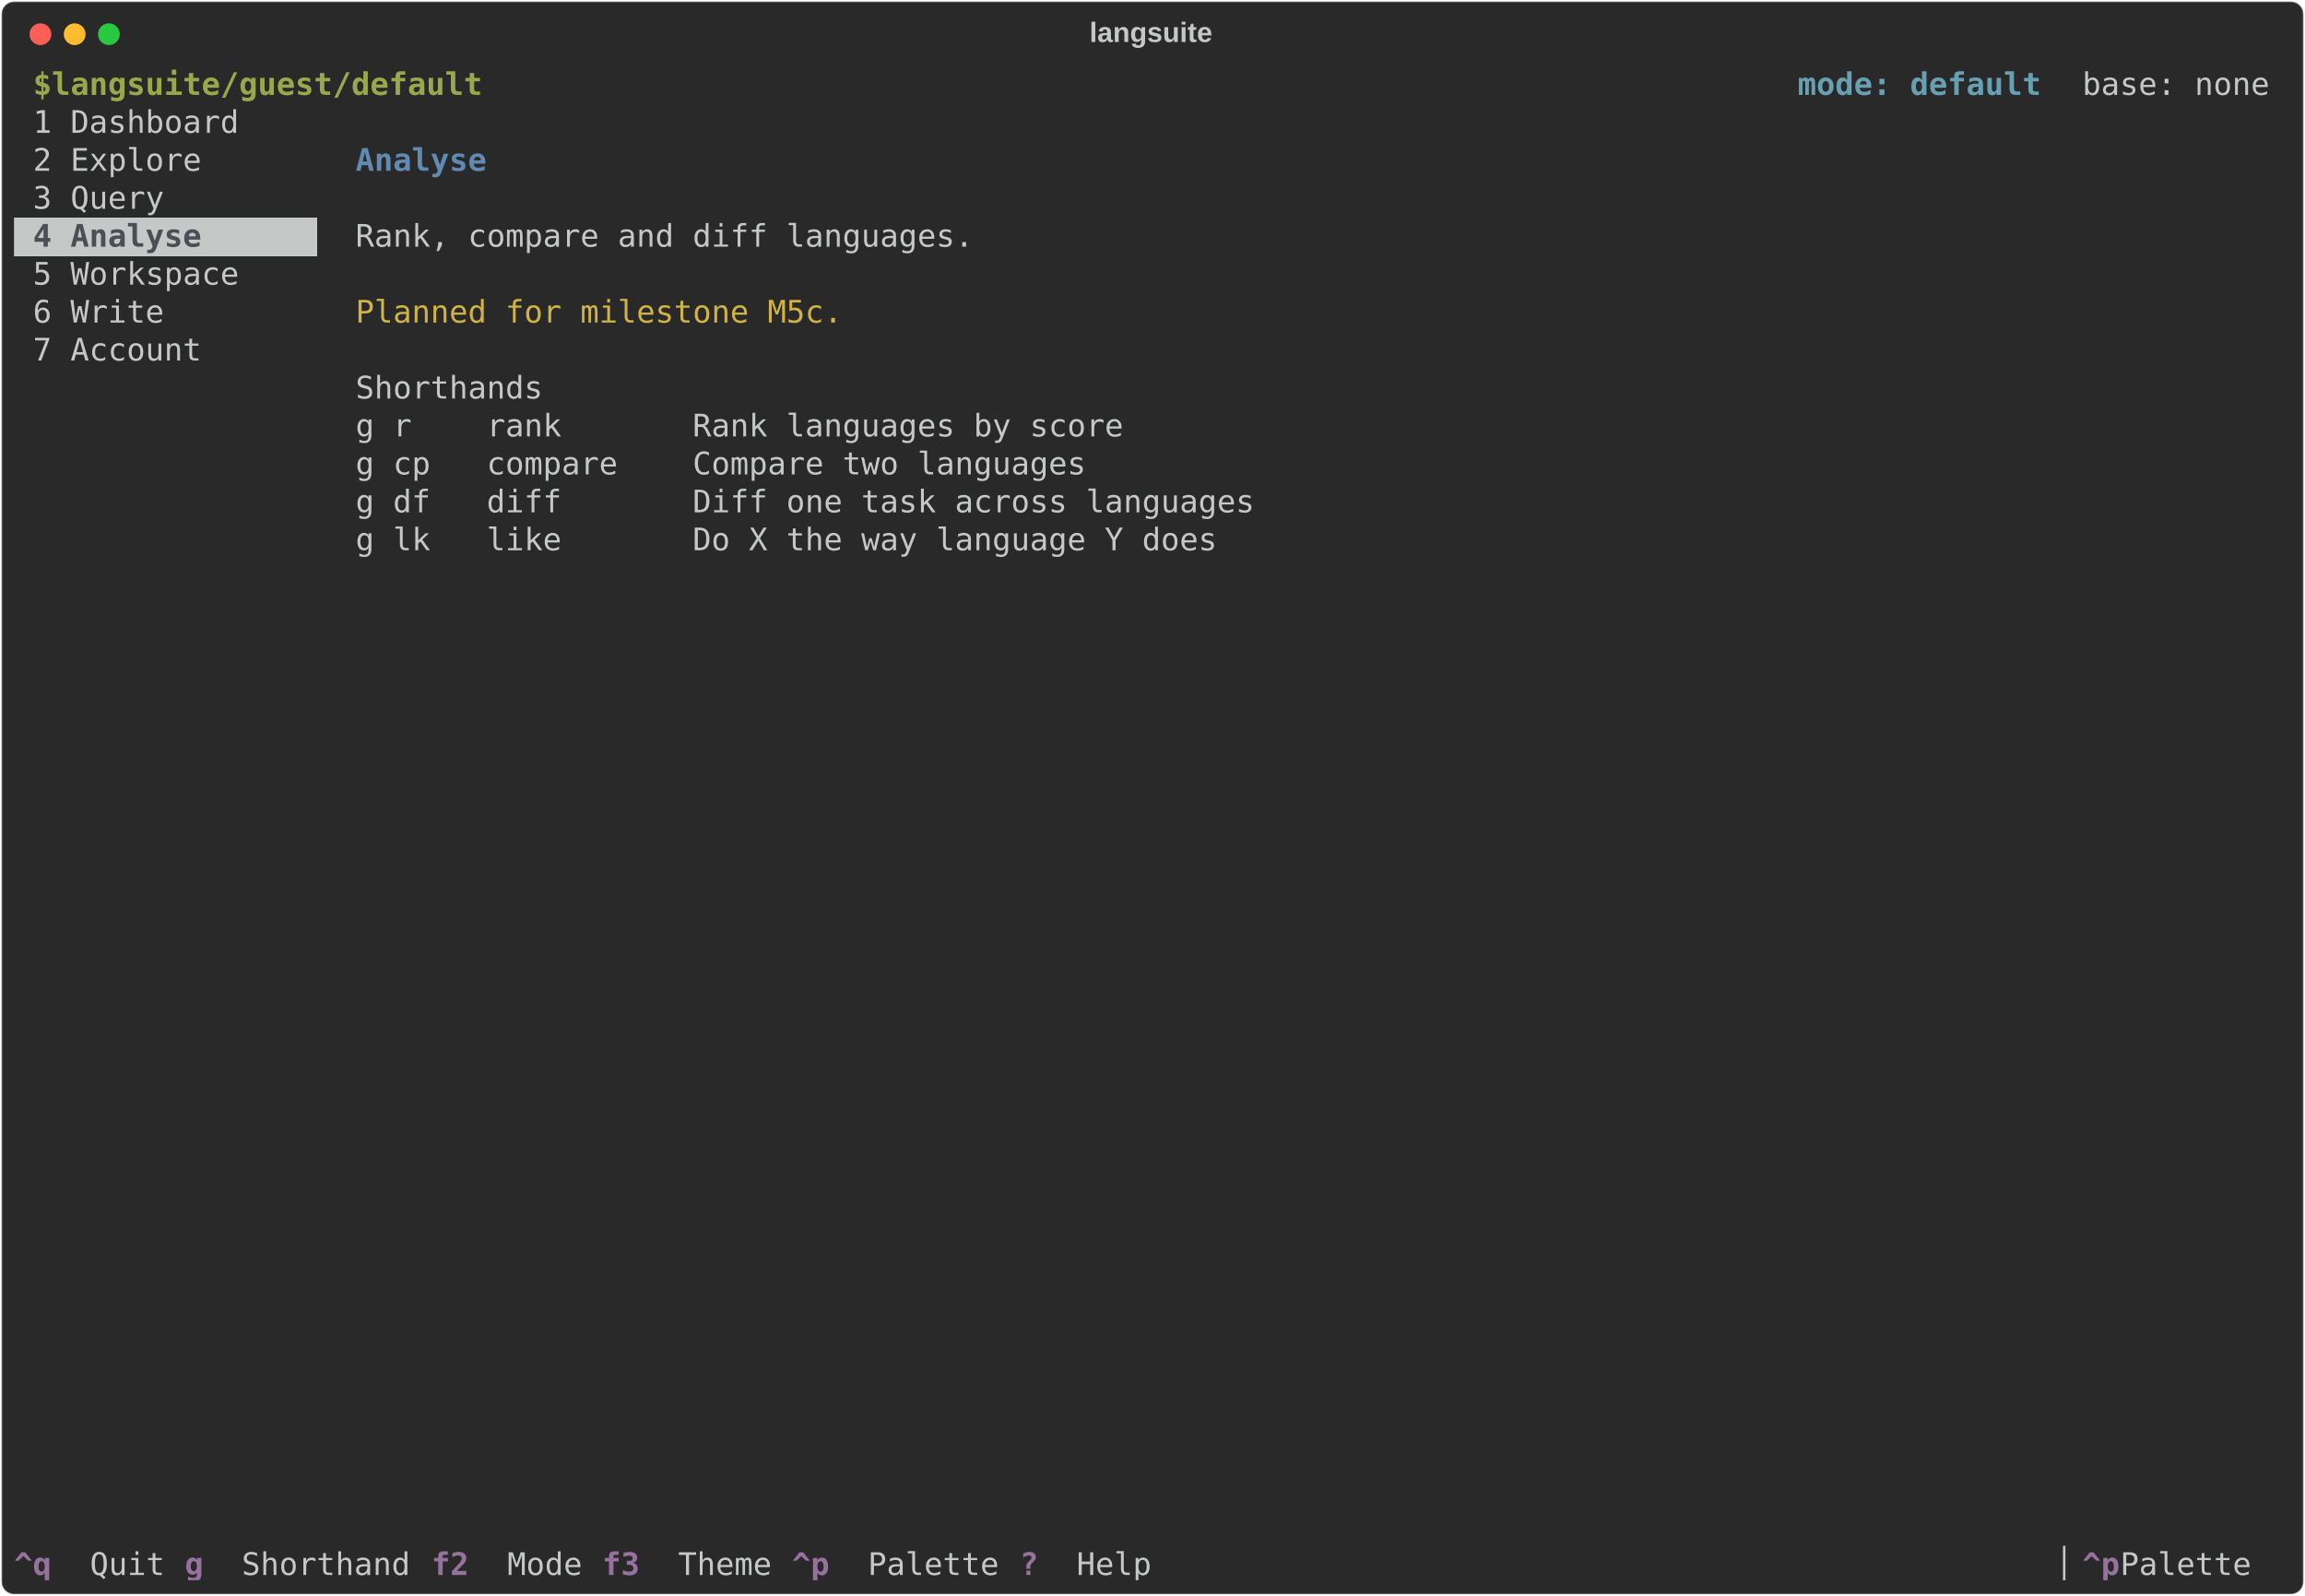
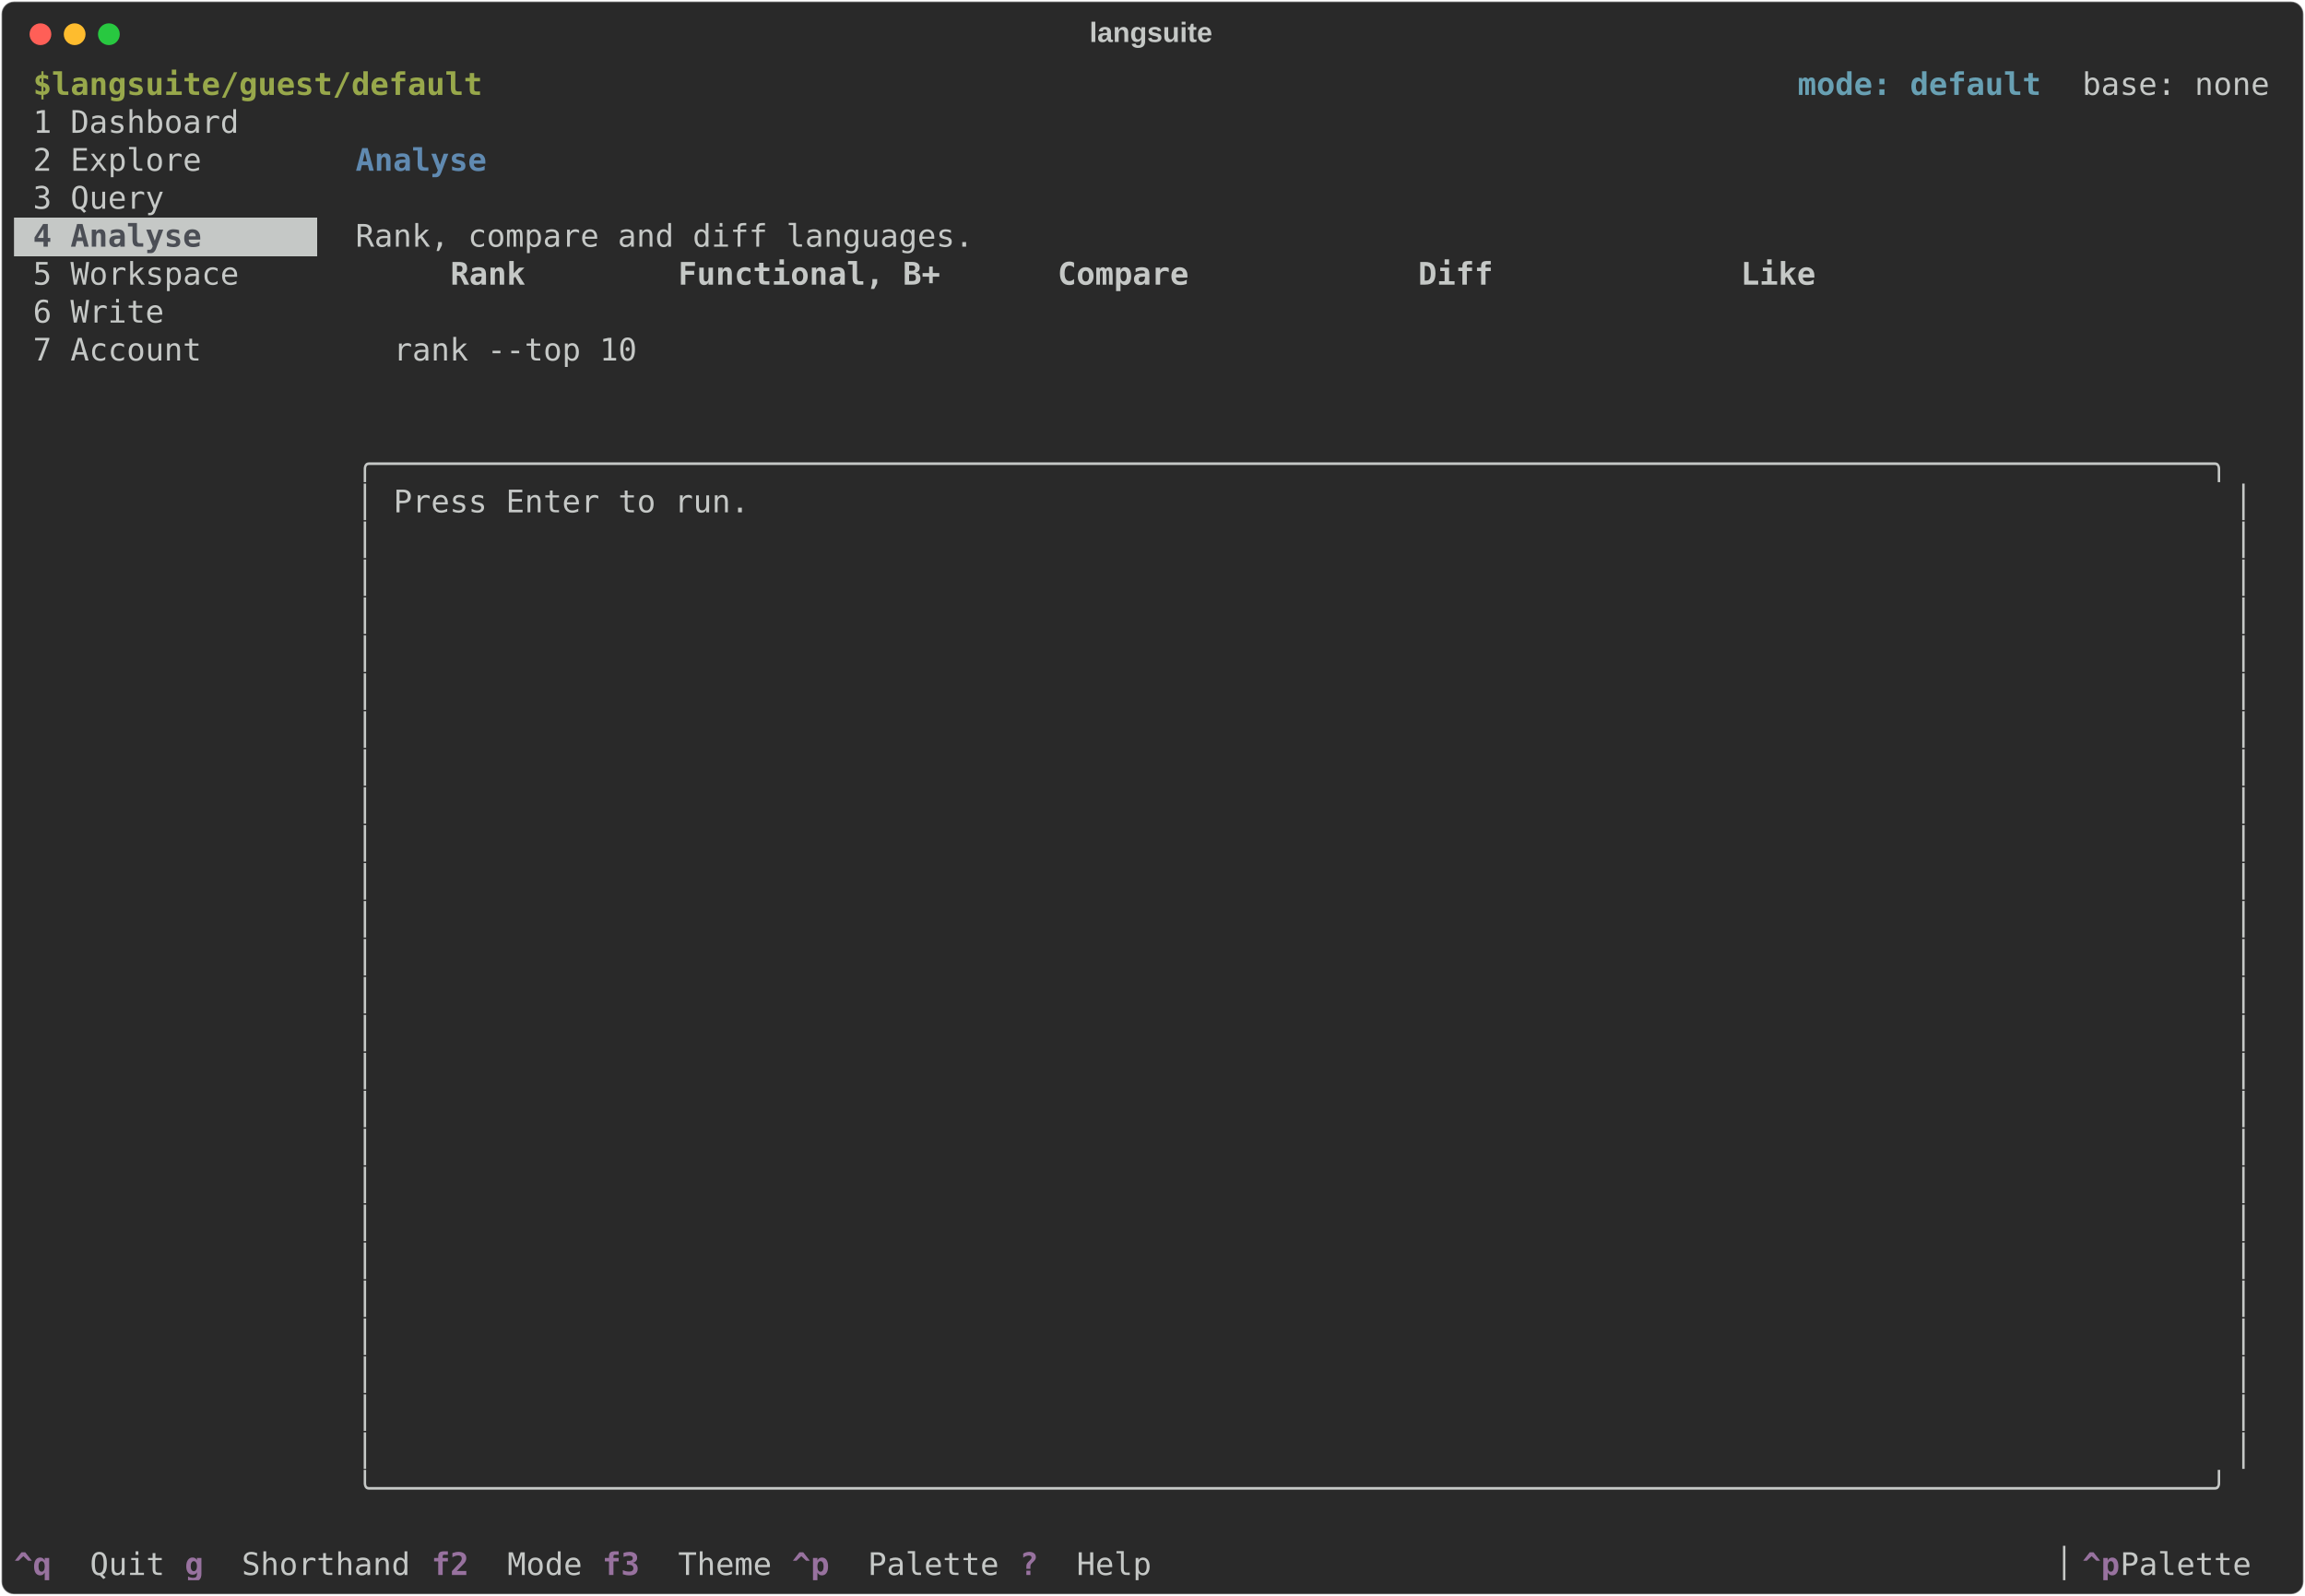
<svg xmlns="http://www.w3.org/2000/svg" class="rich-terminal" viewBox="0 0 1482 1026.0">
  <style>

    @font-face {
        font-family: "Fira Code";
        src: local("FiraCode-Regular"),
                url("https://cdnjs.cloudflare.com/ajax/libs/firacode/6.2.0/woff2/FiraCode-Regular.woff2") format("woff2"),
                url("https://cdnjs.cloudflare.com/ajax/libs/firacode/6.2.0/woff/FiraCode-Regular.woff") format("woff");
        font-style: normal;
        font-weight: 400;
    }
    @font-face {
        font-family: "Fira Code";
        src: local("FiraCode-Bold"),
                url("https://cdnjs.cloudflare.com/ajax/libs/firacode/6.2.0/woff2/FiraCode-Bold.woff2") format("woff2"),
                url("https://cdnjs.cloudflare.com/ajax/libs/firacode/6.2.0/woff/FiraCode-Bold.woff") format("woff");
        font-style: bold;
        font-weight: 700;
    }

    .terminal-matrix {
        font-family: Fira Code, monospace;
        font-size: 20px;
        line-height: 24.4px;
        font-variant-east-asian: full-width;
    }

    .terminal-title {
        font-size: 18px;
        font-weight: bold;
        font-family: arial;
    }

    .terminal-r1 { fill: #c5c8c6 }
.terminal-r2 { fill: #98a84b;font-weight: bold }
.terminal-r3 { fill: #68a0b3;font-weight: bold }
.terminal-r4 { fill: #608ab1;font-weight: bold }
.terminal-r5 { fill: #4b4e55;font-weight: bold }
- .terminal-r6 { fill: #d0b344 }
+ .terminal-r6 { fill: #c5c8c6;font-weight: bold }
.terminal-r7 { fill: #98729f;font-weight: bold }
    </style>
  <defs>
    <clipPath id="terminal-clip-terminal">
      <rect x="0" y="0" width="1463.0" height="975.0" />
    </clipPath>
    <clipPath id="terminal-line-0">
      <rect x="0" y="1.5" width="1464" height="24.65" />
    </clipPath>
    <clipPath id="terminal-line-1">
      <rect x="0" y="25.9" width="1464" height="24.65" />
    </clipPath>
    <clipPath id="terminal-line-2">
      <rect x="0" y="50.3" width="1464" height="24.65" />
    </clipPath>
    <clipPath id="terminal-line-3">
      <rect x="0" y="74.7" width="1464" height="24.65" />
    </clipPath>
    <clipPath id="terminal-line-4">
      <rect x="0" y="99.1" width="1464" height="24.65" />
    </clipPath>
    <clipPath id="terminal-line-5">
      <rect x="0" y="123.5" width="1464" height="24.65" />
    </clipPath>
    <clipPath id="terminal-line-6">
      <rect x="0" y="147.9" width="1464" height="24.65" />
    </clipPath>
    <clipPath id="terminal-line-7">
      <rect x="0" y="172.3" width="1464" height="24.65" />
    </clipPath>
    <clipPath id="terminal-line-8">
      <rect x="0" y="196.7" width="1464" height="24.65" />
    </clipPath>
    <clipPath id="terminal-line-9">
      <rect x="0" y="221.1" width="1464" height="24.65" />
    </clipPath>
    <clipPath id="terminal-line-10">
      <rect x="0" y="245.5" width="1464" height="24.65" />
    </clipPath>
    <clipPath id="terminal-line-11">
      <rect x="0" y="269.9" width="1464" height="24.65" />
    </clipPath>
    <clipPath id="terminal-line-12">
      <rect x="0" y="294.3" width="1464" height="24.65" />
    </clipPath>
    <clipPath id="terminal-line-13">
      <rect x="0" y="318.7" width="1464" height="24.65" />
    </clipPath>
    <clipPath id="terminal-line-14">
      <rect x="0" y="343.1" width="1464" height="24.65" />
    </clipPath>
    <clipPath id="terminal-line-15">
      <rect x="0" y="367.5" width="1464" height="24.65" />
    </clipPath>
    <clipPath id="terminal-line-16">
      <rect x="0" y="391.9" width="1464" height="24.65" />
    </clipPath>
    <clipPath id="terminal-line-17">
      <rect x="0" y="416.3" width="1464" height="24.65" />
    </clipPath>
    <clipPath id="terminal-line-18">
      <rect x="0" y="440.7" width="1464" height="24.65" />
    </clipPath>
    <clipPath id="terminal-line-19">
      <rect x="0" y="465.1" width="1464" height="24.65" />
    </clipPath>
    <clipPath id="terminal-line-20">
      <rect x="0" y="489.5" width="1464" height="24.65" />
    </clipPath>
    <clipPath id="terminal-line-21">
      <rect x="0" y="513.9" width="1464" height="24.65" />
    </clipPath>
    <clipPath id="terminal-line-22">
      <rect x="0" y="538.3" width="1464" height="24.65" />
    </clipPath>
    <clipPath id="terminal-line-23">
      <rect x="0" y="562.7" width="1464" height="24.65" />
    </clipPath>
    <clipPath id="terminal-line-24">
      <rect x="0" y="587.1" width="1464" height="24.65" />
    </clipPath>
    <clipPath id="terminal-line-25">
      <rect x="0" y="611.5" width="1464" height="24.65" />
    </clipPath>
    <clipPath id="terminal-line-26">
      <rect x="0" y="635.9" width="1464" height="24.65" />
    </clipPath>
    <clipPath id="terminal-line-27">
      <rect x="0" y="660.3" width="1464" height="24.65" />
    </clipPath>
    <clipPath id="terminal-line-28">
      <rect x="0" y="684.7" width="1464" height="24.65" />
    </clipPath>
    <clipPath id="terminal-line-29">
      <rect x="0" y="709.1" width="1464" height="24.65" />
    </clipPath>
    <clipPath id="terminal-line-30">
      <rect x="0" y="733.5" width="1464" height="24.65" />
    </clipPath>
    <clipPath id="terminal-line-31">
      <rect x="0" y="757.9" width="1464" height="24.65" />
    </clipPath>
    <clipPath id="terminal-line-32">
      <rect x="0" y="782.3" width="1464" height="24.65" />
    </clipPath>
    <clipPath id="terminal-line-33">
      <rect x="0" y="806.7" width="1464" height="24.65" />
    </clipPath>
    <clipPath id="terminal-line-34">
      <rect x="0" y="831.1" width="1464" height="24.65" />
    </clipPath>
    <clipPath id="terminal-line-35">
      <rect x="0" y="855.5" width="1464" height="24.65" />
    </clipPath>
    <clipPath id="terminal-line-36">
      <rect x="0" y="879.9" width="1464" height="24.65" />
    </clipPath>
    <clipPath id="terminal-line-37">
      <rect x="0" y="904.3" width="1464" height="24.65" />
    </clipPath>
    <clipPath id="terminal-line-38">
      <rect x="0" y="928.7" width="1464" height="24.65" />
    </clipPath>
  </defs>
  <rect fill="#292929" stroke="rgba(255,255,255,0.35)" stroke-width="1" x="1" y="1" width="1480" height="1024" rx="8" />
  <text class="terminal-title" fill="#c5c8c6" text-anchor="middle" x="740" y="27">langsuite</text>
  <g transform="translate(26,22)">
    <circle cx="0" cy="0" r="7" fill="#ff5f57" />
    <circle cx="22" cy="0" r="7" fill="#febc2e" />
    <circle cx="44" cy="0" r="7" fill="#28c840" />
  </g>
  <g transform="translate(9, 41)" clip-path="url(#terminal-clip-terminal)">
    <rect fill="#c5c8c6" x="0" y="99.1" width="12.2" height="24.65" shape-rendering="crispEdges" />
    <rect fill="#c5c8c6" x="12.2" y="99.1" width="109.8" height="24.65" shape-rendering="crispEdges" />
    <rect fill="#c5c8c6" x="122" y="99.1" width="73.2" height="24.65" shape-rendering="crispEdges" />
    <g class="terminal-matrix">
      <text class="terminal-r2" x="12.2" y="20" textLength="292.8" clip-path="url(#terminal-line-0)">$langsuite/guest/default</text>
      <text class="terminal-r3" x="1146.8" y="20" textLength="158.6" clip-path="url(#terminal-line-0)">mode: default</text>
      <text class="terminal-r1" x="1329.8" y="20" textLength="122" clip-path="url(#terminal-line-0)">base: none</text>
      <text class="terminal-r1" x="1464" y="20" textLength="12.2" clip-path="url(#terminal-line-0)">
</text>
      <text class="terminal-r1" x="12.2" y="44.4" textLength="134.2" clip-path="url(#terminal-line-1)">1 Dashboard</text>
      <text class="terminal-r1" x="1464" y="44.4" textLength="12.2" clip-path="url(#terminal-line-1)">
</text>
      <text class="terminal-r1" x="12.2" y="68.8" textLength="109.8" clip-path="url(#terminal-line-2)">2 Explore</text>
      <text class="terminal-r4" x="219.6" y="68.8" textLength="85.4" clip-path="url(#terminal-line-2)">Analyse</text>
      <text class="terminal-r1" x="1464" y="68.8" textLength="12.2" clip-path="url(#terminal-line-2)">
</text>
      <text class="terminal-r1" x="12.2" y="93.2" textLength="85.4" clip-path="url(#terminal-line-3)">3 Query</text>
      <text class="terminal-r1" x="1464" y="93.2" textLength="12.2" clip-path="url(#terminal-line-3)">
</text>
      <text class="terminal-r5" x="12.2" y="117.6" textLength="109.8" clip-path="url(#terminal-line-4)">4 Analyse</text>
      <text class="terminal-r1" x="219.6" y="117.6" textLength="402.6" clip-path="url(#terminal-line-4)">Rank, compare and diff languages.</text>
      <text class="terminal-r1" x="1464" y="117.6" textLength="12.2" clip-path="url(#terminal-line-4)">
</text>
      <text class="terminal-r1" x="12.2" y="142" textLength="134.2" clip-path="url(#terminal-line-5)">5 Workspace</text>
+       <text class="terminal-r6" x="280.6" y="142" textLength="73.2" clip-path="url(#terminal-line-5)"> Rank </text>
+       <text class="terminal-r6" x="427" y="142" textLength="195.2" clip-path="url(#terminal-line-5)"> Functional, B+ </text>
+       <text class="terminal-r6" x="671" y="142" textLength="109.8" clip-path="url(#terminal-line-5)"> Compare </text>
+       <text class="terminal-r6" x="902.8" y="142" textLength="73.2" clip-path="url(#terminal-line-5)"> Diff </text>
+       <text class="terminal-r6" x="1110.2" y="142" textLength="73.2" clip-path="url(#terminal-line-5)"> Like </text>
      <text class="terminal-r1" x="1464" y="142" textLength="12.2" clip-path="url(#terminal-line-5)">
</text>
      <text class="terminal-r1" x="12.2" y="166.4" textLength="85.4" clip-path="url(#terminal-line-6)">6 Write</text>
-       <text class="terminal-r6" x="219.6" y="166.4" textLength="317.2" clip-path="url(#terminal-line-6)">Planned for milestone M5c.</text>
      <text class="terminal-r1" x="1464" y="166.4" textLength="12.2" clip-path="url(#terminal-line-6)">
</text>
      <text class="terminal-r1" x="12.2" y="190.8" textLength="109.8" clip-path="url(#terminal-line-7)">7 Account</text>
+       <text class="terminal-r1" x="244" y="190.8" textLength="1171.2" clip-path="url(#terminal-line-7)">rank --top 10                                                                                   </text>
      <text class="terminal-r1" x="1464" y="190.8" textLength="12.2" clip-path="url(#terminal-line-7)">
</text>
-       <text class="terminal-r1" x="219.6" y="215.2" textLength="122" clip-path="url(#terminal-line-8)">Shorthands</text>
      <text class="terminal-r1" x="1464" y="215.2" textLength="12.2" clip-path="url(#terminal-line-8)">
</text>
-       <text class="terminal-r1" x="219.6" y="239.6" textLength="524.6" clip-path="url(#terminal-line-9)">  g r    rank       Rank languages by score</text>
      <text class="terminal-r1" x="1464" y="239.6" textLength="12.2" clip-path="url(#terminal-line-9)">
</text>
-       <text class="terminal-r1" x="219.6" y="264" textLength="500.2" clip-path="url(#terminal-line-10)">  g cp   compare    Compare two languages</text>
+       <text class="terminal-r1" x="219.6" y="264" textLength="1220" clip-path="url(#terminal-line-10)">╭──────────────────────────────────────────────────────────────────────────────────────────────────╮</text>
      <text class="terminal-r1" x="1464" y="264" textLength="12.2" clip-path="url(#terminal-line-10)">
</text>
-       <text class="terminal-r1" x="219.6" y="288.4" textLength="610" clip-path="url(#terminal-line-11)">  g df   diff       Diff one task across languages</text>
+       <text class="terminal-r1" x="219.6" y="288.4" textLength="12.2" clip-path="url(#terminal-line-11)">│</text>
+       <text class="terminal-r1" x="244" y="288.4" textLength="231.8" clip-path="url(#terminal-line-11)">Press Enter to run.</text>
+       <text class="terminal-r1" x="1427.4" y="288.4" textLength="12.2" clip-path="url(#terminal-line-11)">│</text>
      <text class="terminal-r1" x="1464" y="288.4" textLength="12.2" clip-path="url(#terminal-line-11)">
</text>
-       <text class="terminal-r1" x="219.6" y="312.8" textLength="585.6" clip-path="url(#terminal-line-12)">  g lk   like       Do X the way language Y does</text>
+       <text class="terminal-r1" x="219.6" y="312.8" textLength="12.2" clip-path="url(#terminal-line-12)">│</text>
+       <text class="terminal-r1" x="1427.4" y="312.8" textLength="12.2" clip-path="url(#terminal-line-12)">│</text>
      <text class="terminal-r1" x="1464" y="312.8" textLength="12.2" clip-path="url(#terminal-line-12)">
</text>
+       <text class="terminal-r1" x="219.6" y="337.2" textLength="12.2" clip-path="url(#terminal-line-13)">│</text>
+       <text class="terminal-r1" x="1427.4" y="337.2" textLength="12.2" clip-path="url(#terminal-line-13)">│</text>
      <text class="terminal-r1" x="1464" y="337.2" textLength="12.2" clip-path="url(#terminal-line-13)">
</text>
+       <text class="terminal-r1" x="219.6" y="361.6" textLength="12.2" clip-path="url(#terminal-line-14)">│</text>
+       <text class="terminal-r1" x="1427.4" y="361.6" textLength="12.2" clip-path="url(#terminal-line-14)">│</text>
      <text class="terminal-r1" x="1464" y="361.6" textLength="12.2" clip-path="url(#terminal-line-14)">
</text>
+       <text class="terminal-r1" x="219.6" y="386" textLength="12.2" clip-path="url(#terminal-line-15)">│</text>
+       <text class="terminal-r1" x="1427.4" y="386" textLength="12.2" clip-path="url(#terminal-line-15)">│</text>
      <text class="terminal-r1" x="1464" y="386" textLength="12.2" clip-path="url(#terminal-line-15)">
</text>
+       <text class="terminal-r1" x="219.6" y="410.4" textLength="12.2" clip-path="url(#terminal-line-16)">│</text>
+       <text class="terminal-r1" x="1427.4" y="410.4" textLength="12.2" clip-path="url(#terminal-line-16)">│</text>
      <text class="terminal-r1" x="1464" y="410.4" textLength="12.2" clip-path="url(#terminal-line-16)">
</text>
+       <text class="terminal-r1" x="219.6" y="434.8" textLength="12.2" clip-path="url(#terminal-line-17)">│</text>
+       <text class="terminal-r1" x="1427.4" y="434.8" textLength="12.2" clip-path="url(#terminal-line-17)">│</text>
      <text class="terminal-r1" x="1464" y="434.8" textLength="12.2" clip-path="url(#terminal-line-17)">
</text>
+       <text class="terminal-r1" x="219.6" y="459.2" textLength="12.2" clip-path="url(#terminal-line-18)">│</text>
+       <text class="terminal-r1" x="1427.4" y="459.2" textLength="12.2" clip-path="url(#terminal-line-18)">│</text>
      <text class="terminal-r1" x="1464" y="459.2" textLength="12.2" clip-path="url(#terminal-line-18)">
</text>
+       <text class="terminal-r1" x="219.6" y="483.6" textLength="12.2" clip-path="url(#terminal-line-19)">│</text>
+       <text class="terminal-r1" x="1427.4" y="483.6" textLength="12.2" clip-path="url(#terminal-line-19)">│</text>
      <text class="terminal-r1" x="1464" y="483.6" textLength="12.2" clip-path="url(#terminal-line-19)">
</text>
+       <text class="terminal-r1" x="219.6" y="508" textLength="12.2" clip-path="url(#terminal-line-20)">│</text>
+       <text class="terminal-r1" x="1427.4" y="508" textLength="12.2" clip-path="url(#terminal-line-20)">│</text>
      <text class="terminal-r1" x="1464" y="508" textLength="12.2" clip-path="url(#terminal-line-20)">
</text>
+       <text class="terminal-r1" x="219.6" y="532.4" textLength="12.2" clip-path="url(#terminal-line-21)">│</text>
+       <text class="terminal-r1" x="1427.4" y="532.4" textLength="12.2" clip-path="url(#terminal-line-21)">│</text>
      <text class="terminal-r1" x="1464" y="532.4" textLength="12.2" clip-path="url(#terminal-line-21)">
</text>
+       <text class="terminal-r1" x="219.6" y="556.8" textLength="12.2" clip-path="url(#terminal-line-22)">│</text>
+       <text class="terminal-r1" x="1427.4" y="556.8" textLength="12.2" clip-path="url(#terminal-line-22)">│</text>
      <text class="terminal-r1" x="1464" y="556.8" textLength="12.2" clip-path="url(#terminal-line-22)">
</text>
+       <text class="terminal-r1" x="219.6" y="581.2" textLength="12.2" clip-path="url(#terminal-line-23)">│</text>
+       <text class="terminal-r1" x="1427.4" y="581.2" textLength="12.2" clip-path="url(#terminal-line-23)">│</text>
      <text class="terminal-r1" x="1464" y="581.2" textLength="12.2" clip-path="url(#terminal-line-23)">
</text>
+       <text class="terminal-r1" x="219.6" y="605.6" textLength="12.2" clip-path="url(#terminal-line-24)">│</text>
+       <text class="terminal-r1" x="1427.4" y="605.6" textLength="12.2" clip-path="url(#terminal-line-24)">│</text>
      <text class="terminal-r1" x="1464" y="605.6" textLength="12.2" clip-path="url(#terminal-line-24)">
</text>
+       <text class="terminal-r1" x="219.6" y="630" textLength="12.2" clip-path="url(#terminal-line-25)">│</text>
+       <text class="terminal-r1" x="1427.4" y="630" textLength="12.2" clip-path="url(#terminal-line-25)">│</text>
      <text class="terminal-r1" x="1464" y="630" textLength="12.2" clip-path="url(#terminal-line-25)">
</text>
+       <text class="terminal-r1" x="219.6" y="654.4" textLength="12.2" clip-path="url(#terminal-line-26)">│</text>
+       <text class="terminal-r1" x="1427.4" y="654.4" textLength="12.2" clip-path="url(#terminal-line-26)">│</text>
      <text class="terminal-r1" x="1464" y="654.4" textLength="12.2" clip-path="url(#terminal-line-26)">
</text>
+       <text class="terminal-r1" x="219.6" y="678.8" textLength="12.2" clip-path="url(#terminal-line-27)">│</text>
+       <text class="terminal-r1" x="1427.4" y="678.8" textLength="12.2" clip-path="url(#terminal-line-27)">│</text>
      <text class="terminal-r1" x="1464" y="678.8" textLength="12.2" clip-path="url(#terminal-line-27)">
</text>
+       <text class="terminal-r1" x="219.6" y="703.2" textLength="12.2" clip-path="url(#terminal-line-28)">│</text>
+       <text class="terminal-r1" x="1427.4" y="703.2" textLength="12.2" clip-path="url(#terminal-line-28)">│</text>
      <text class="terminal-r1" x="1464" y="703.2" textLength="12.2" clip-path="url(#terminal-line-28)">
</text>
+       <text class="terminal-r1" x="219.6" y="727.6" textLength="12.2" clip-path="url(#terminal-line-29)">│</text>
+       <text class="terminal-r1" x="1427.4" y="727.6" textLength="12.2" clip-path="url(#terminal-line-29)">│</text>
      <text class="terminal-r1" x="1464" y="727.6" textLength="12.2" clip-path="url(#terminal-line-29)">
</text>
+       <text class="terminal-r1" x="219.6" y="752" textLength="12.2" clip-path="url(#terminal-line-30)">│</text>
+       <text class="terminal-r1" x="1427.4" y="752" textLength="12.2" clip-path="url(#terminal-line-30)">│</text>
      <text class="terminal-r1" x="1464" y="752" textLength="12.2" clip-path="url(#terminal-line-30)">
</text>
+       <text class="terminal-r1" x="219.6" y="776.4" textLength="12.2" clip-path="url(#terminal-line-31)">│</text>
+       <text class="terminal-r1" x="1427.4" y="776.4" textLength="12.2" clip-path="url(#terminal-line-31)">│</text>
      <text class="terminal-r1" x="1464" y="776.4" textLength="12.2" clip-path="url(#terminal-line-31)">
</text>
+       <text class="terminal-r1" x="219.6" y="800.8" textLength="12.2" clip-path="url(#terminal-line-32)">│</text>
+       <text class="terminal-r1" x="1427.4" y="800.8" textLength="12.2" clip-path="url(#terminal-line-32)">│</text>
      <text class="terminal-r1" x="1464" y="800.8" textLength="12.2" clip-path="url(#terminal-line-32)">
</text>
+       <text class="terminal-r1" x="219.6" y="825.2" textLength="12.2" clip-path="url(#terminal-line-33)">│</text>
+       <text class="terminal-r1" x="1427.4" y="825.2" textLength="12.2" clip-path="url(#terminal-line-33)">│</text>
      <text class="terminal-r1" x="1464" y="825.2" textLength="12.2" clip-path="url(#terminal-line-33)">
</text>
+       <text class="terminal-r1" x="219.6" y="849.6" textLength="12.2" clip-path="url(#terminal-line-34)">│</text>
+       <text class="terminal-r1" x="1427.4" y="849.6" textLength="12.2" clip-path="url(#terminal-line-34)">│</text>
      <text class="terminal-r1" x="1464" y="849.6" textLength="12.2" clip-path="url(#terminal-line-34)">
</text>
+       <text class="terminal-r1" x="219.6" y="874" textLength="12.2" clip-path="url(#terminal-line-35)">│</text>
+       <text class="terminal-r1" x="1427.4" y="874" textLength="12.2" clip-path="url(#terminal-line-35)">│</text>
      <text class="terminal-r1" x="1464" y="874" textLength="12.2" clip-path="url(#terminal-line-35)">
</text>
+       <text class="terminal-r1" x="219.6" y="898.4" textLength="12.2" clip-path="url(#terminal-line-36)">│</text>
+       <text class="terminal-r1" x="1427.4" y="898.4" textLength="12.2" clip-path="url(#terminal-line-36)">│</text>
      <text class="terminal-r1" x="1464" y="898.4" textLength="12.2" clip-path="url(#terminal-line-36)">
</text>
+       <text class="terminal-r1" x="219.6" y="922.8" textLength="1220" clip-path="url(#terminal-line-37)">╰──────────────────────────────────────────────────────────────────────────────────────────────────╯</text>
      <text class="terminal-r1" x="1464" y="922.8" textLength="12.2" clip-path="url(#terminal-line-37)">
</text>
      <text class="terminal-r1" x="1464" y="947.2" textLength="12.2" clip-path="url(#terminal-line-38)">
</text>
      <text class="terminal-r7" x="0" y="971.6" textLength="48.8" clip-path="url(#terminal-line-39)"> ^q </text>
      <text class="terminal-r1" x="48.8" y="971.6" textLength="61" clip-path="url(#terminal-line-39)">Quit </text>
      <text class="terminal-r7" x="109.8" y="971.6" textLength="36.6" clip-path="url(#terminal-line-39)"> g </text>
      <text class="terminal-r1" x="146.4" y="971.6" textLength="122" clip-path="url(#terminal-line-39)">Shorthand </text>
      <text class="terminal-r7" x="268.4" y="971.6" textLength="48.8" clip-path="url(#terminal-line-39)"> f2 </text>
      <text class="terminal-r1" x="317.2" y="971.6" textLength="61" clip-path="url(#terminal-line-39)">Mode </text>
      <text class="terminal-r7" x="378.2" y="971.6" textLength="48.8" clip-path="url(#terminal-line-39)"> f3 </text>
      <text class="terminal-r1" x="427" y="971.6" textLength="73.2" clip-path="url(#terminal-line-39)">Theme </text>
      <text class="terminal-r7" x="500.2" y="971.6" textLength="48.8" clip-path="url(#terminal-line-39)"> ^p </text>
      <text class="terminal-r1" x="549" y="971.6" textLength="97.6" clip-path="url(#terminal-line-39)">Palette </text>
      <text class="terminal-r7" x="646.6" y="971.6" textLength="36.6" clip-path="url(#terminal-line-39)"> ? </text>
      <text class="terminal-r1" x="683.2" y="971.6" textLength="61" clip-path="url(#terminal-line-39)">Help </text>
      <text class="terminal-r1" x="1317.6" y="971.6" textLength="12.2" clip-path="url(#terminal-line-39)">▏</text>
      <text class="terminal-r7" x="1329.8" y="971.6" textLength="24.4" clip-path="url(#terminal-line-39)">^p</text>
      <text class="terminal-r1" x="1354.2" y="971.6" textLength="97.6" clip-path="url(#terminal-line-39)"> Palette</text>
    </g>
  </g>
</svg>
